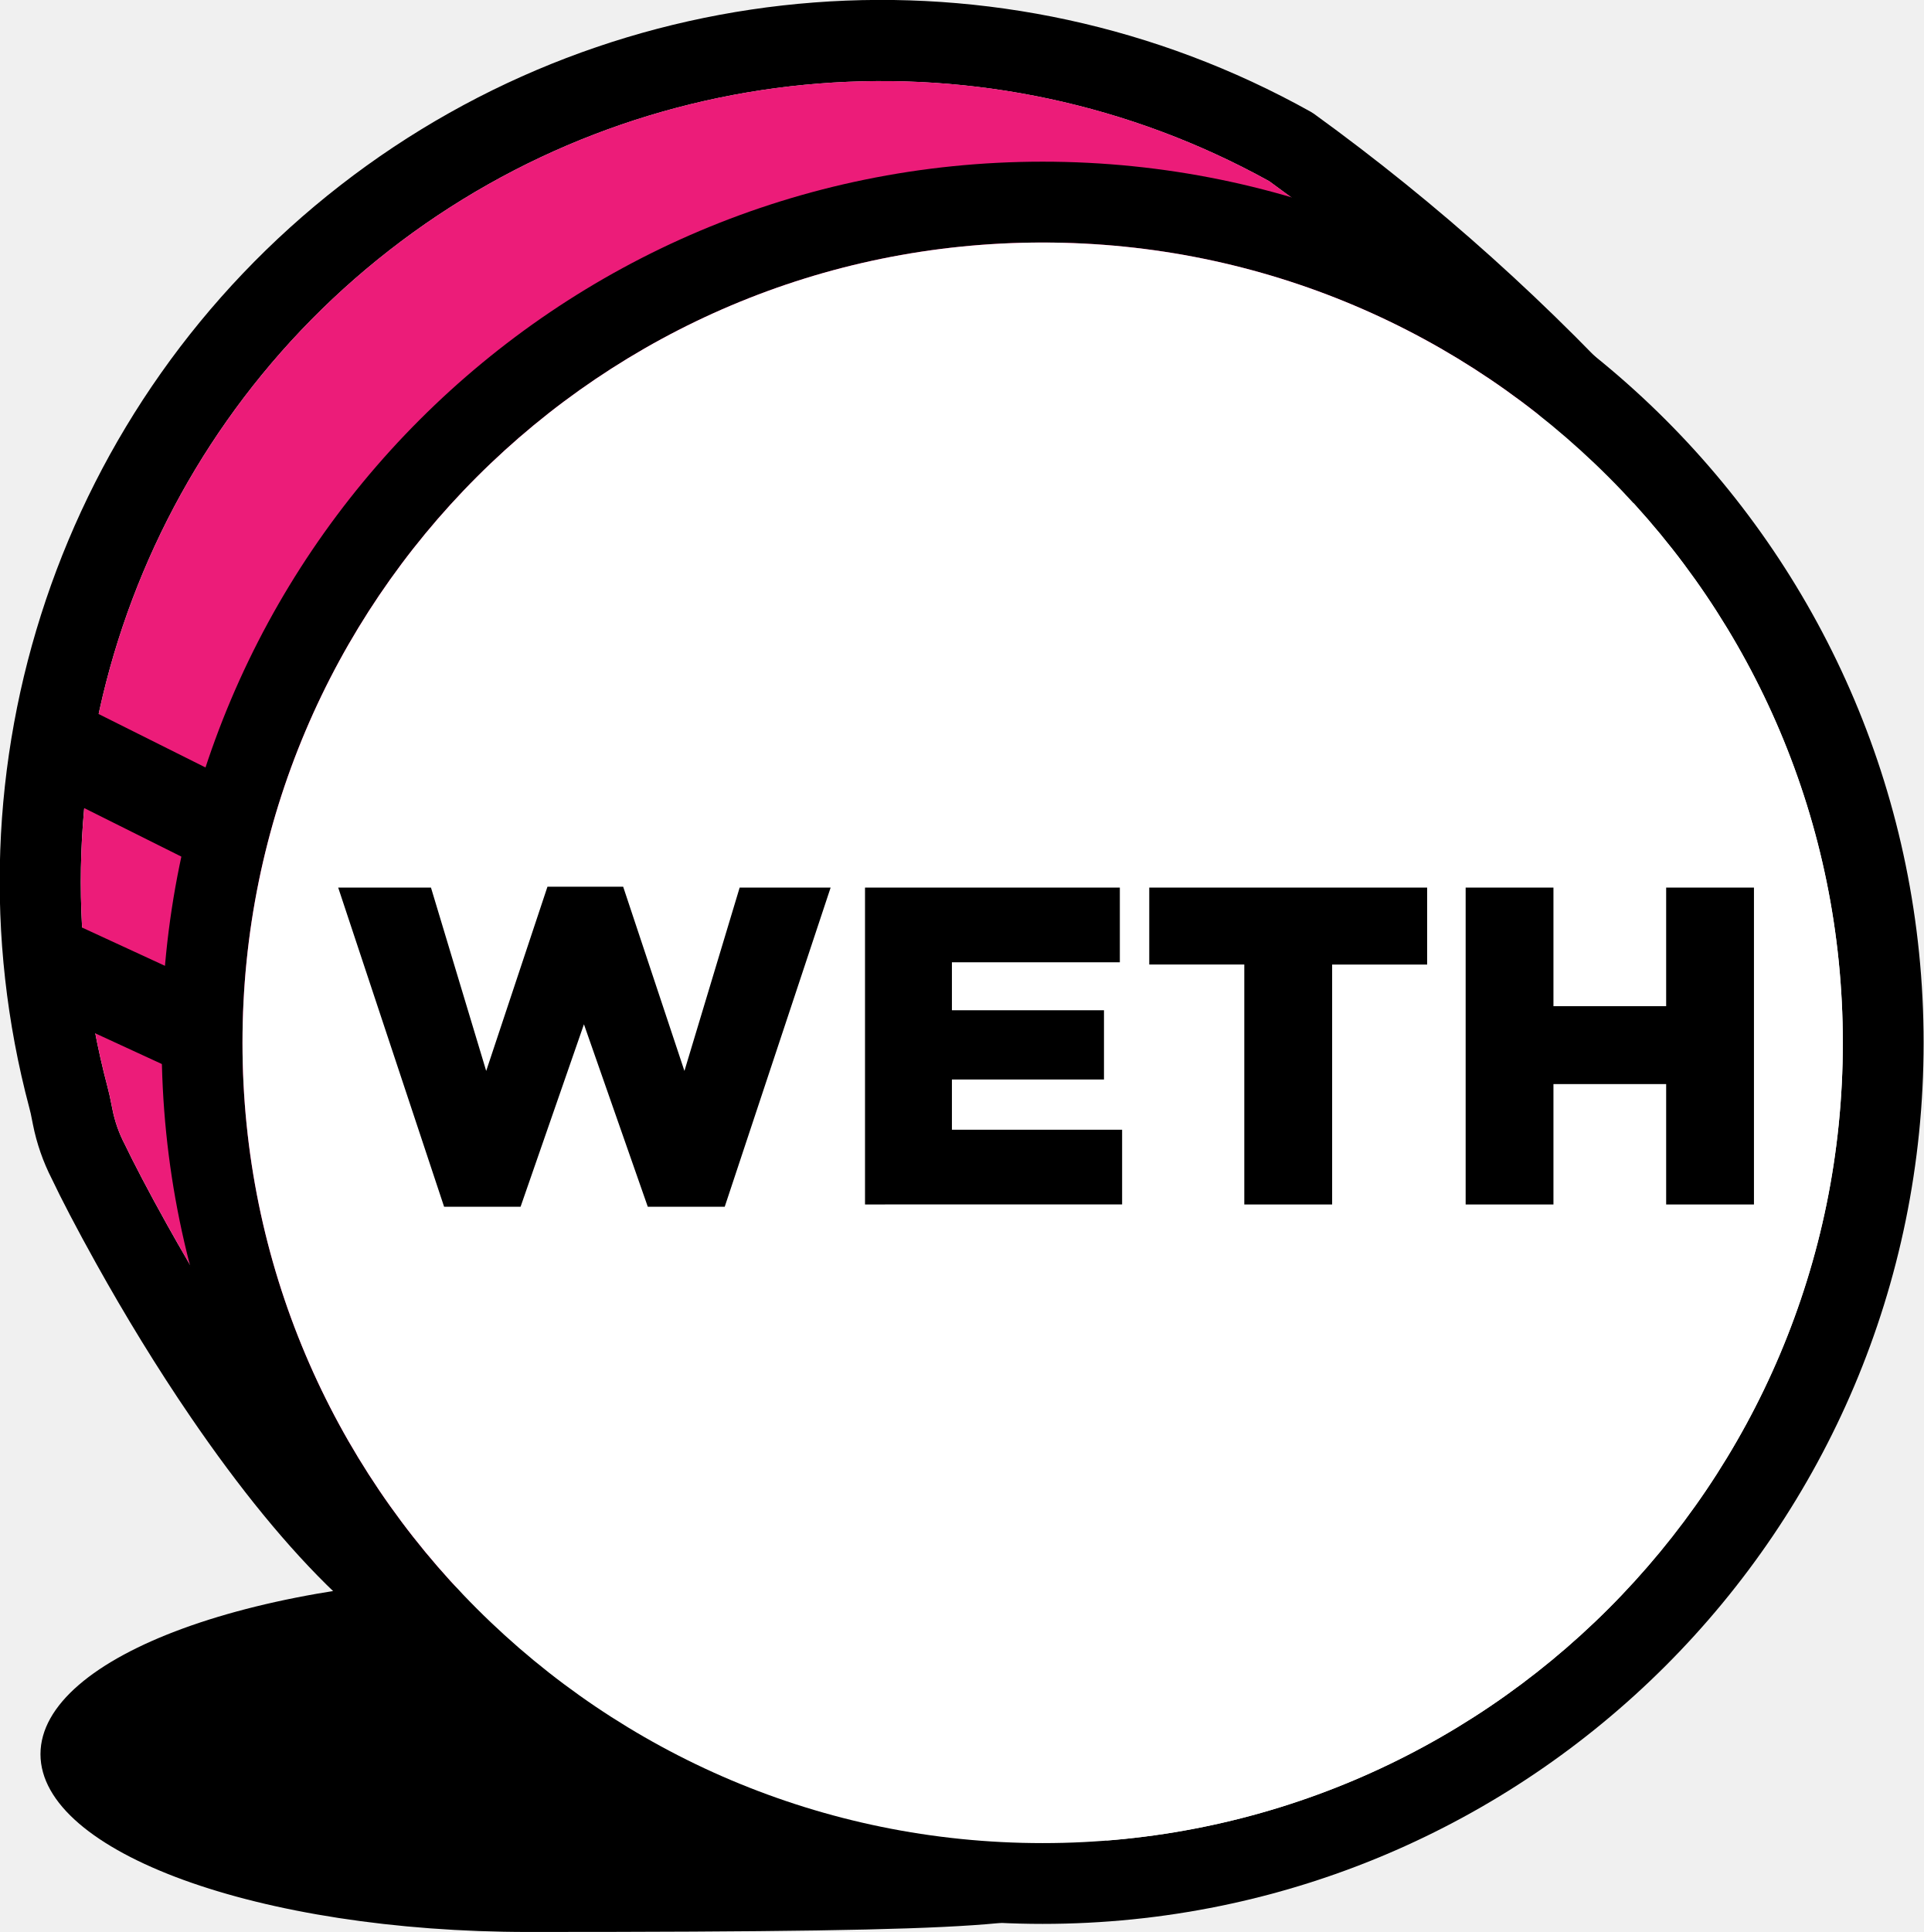
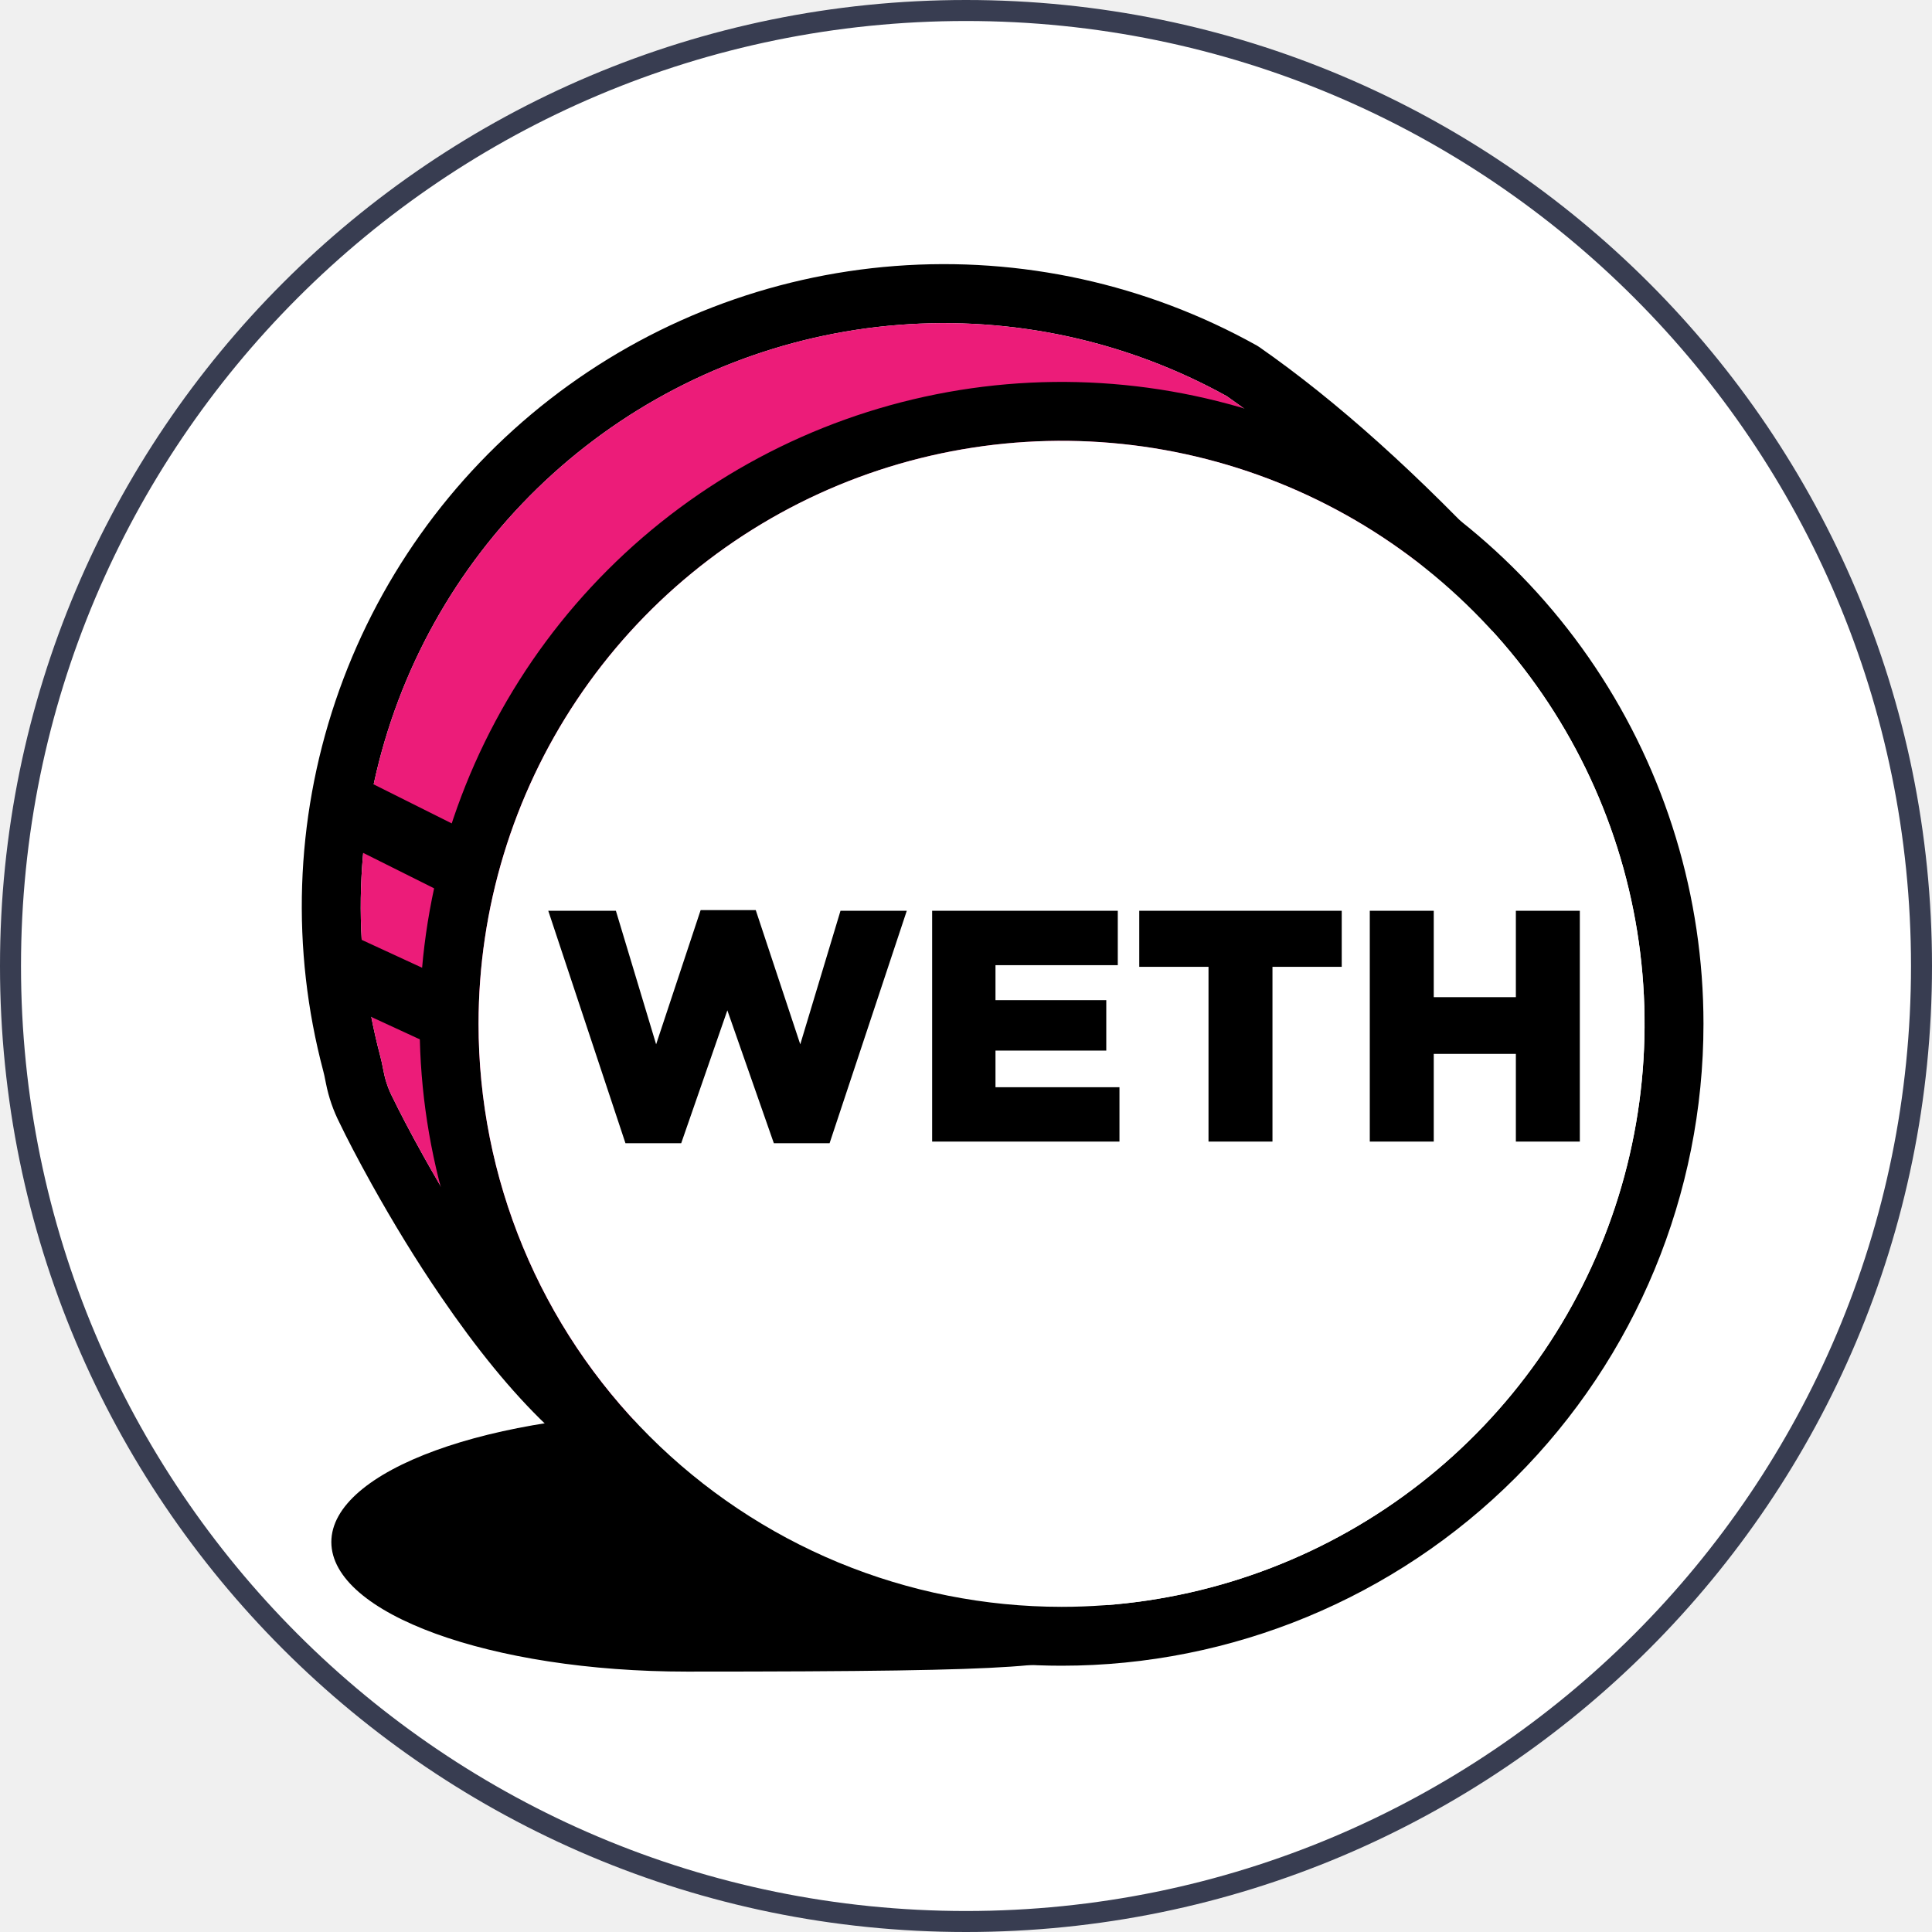
- <svg xmlns="http://www.w3.org/2000/svg" width="53.37" height="53.594" viewBox="0 0 53.37 53.594">
-   <g>
-     <path d="M15.643 61.8c13.753 0 13.753-.2 16.085-.9 3.047-.9-8.6-8.97-16.085-8.97S2.1 54.143 2.1 56.868 8.163 61.8 15.643 61.8z" transform="translate(-.977 -8.207)" />
-     <path d="M46.681 12.429l.633.682-.553.748c-17.936 24.25-28.269 35.23-32.652 33.758-2.67-.9-5.348-3.595-8.026-7.512-.941-1.377-1.825-2.827-2.629-4.27C2.918 34.874 2.465 34 2.23 33.5a5.81 5.81 0 0 1-.53-1.522l-.012-.061c-.042-.216-.056-.285-.088-.4A24.452 24.452 0 0 1 37.146 3.884l.093.058a60.192 60.192 0 0 1 9.442 8.487zM36 5.814A22.215 22.215 0 0 0 3.77 30.939c.048.183.07.286.122.551l.011.054a3.624 3.624 0 0 0 .352 1c.215.45.646 1.284 1.158 2.2.773 1.387 1.622 2.78 2.521 4.1 2.419 3.539 4.819 5.956 6.889 6.652 2.761.927 13.154-10.075 29.579-32.215A56.378 56.378 0 0 0 36 5.814z" transform="translate(-.787 -.787)" />
-     <path fill="#ec1c79" d="M36.383 6.194A22.215 22.215 0 0 0 4.151 31.319c.048.183.07.286.122.551l.011.054a3.624 3.624 0 0 0 .352 1c.215.45.646 1.284 1.158 2.2.773 1.387 1.622 2.78 2.521 4.1 2.419 3.539 4.819 5.956 6.889 6.652 2.76.924 13.153-10.076 29.578-32.22a56.378 56.378 0 0 0-8.399-7.462z" transform="translate(-1.167 -1.167)" />
-     <path d="M30.475 54.917a24.442 24.442 0 1 1 24.442-24.442 24.442 24.442 0 0 1-24.442 24.442zm0-2.242a22.2 22.2 0 1 0-22.2-22.2 22.2 22.2 0 0 0 22.2 22.2z" transform="translate(-1.548 -1.548)" />
-     <path fill="#fff" d="M30.856 53.056a22.2 22.2 0 1 0-22.2-22.2 22.2 22.2 0 0 0 22.2 22.2z" transform="translate(-1.928 -1.928)" />
-     <path fill-rule="evenodd" d="M14.7 38.436l-2.938-8.853h2.574l1.532 5.086 1.7-5.111h2.1l1.7 5.111 1.532-5.086h2.524l-2.938 8.853h-2.135l-1.771-5.061-1.758 5.061zm11.678-.063v-8.79h7.07v2.072h-4.659v1.331h4.219v1.921h-4.219V36.3h4.722v2.072zm10.523 0v-6.656h-2.637v-2.134h7.71v2.135h-2.636v6.655zm6.141 0v-8.79h2.436v3.29h3.127v-3.29h2.436v8.79h-2.436v-3.34h-3.127v3.34z" transform="translate(-2.379 -4.961)" />
-     <path d="M2.373 26.09A1.256 1.256 0 0 1 3.5 23.844l3.588 1.794a1.256 1.256 0 1 1-1.123 2.246z" transform="translate(-.916 -4.113)" />
-     <path d="M1.884 33.046a1.256 1.256 0 1 1 1.052-2.28l3.588 1.656A1.256 1.256 0 1 1 5.471 34.7z" transform="translate(-.84 -5.119)" />
-   </g>
+ <svg xmlns="http://www.w3.org/2000/svg" width="46" height="46" viewBox="0 0 46 46" fill="none">
+   <path d="M45.75 23C45.75 35.565 35.565 45.75 23 45.75C10.435 45.75 0.25 35.565 0.25 23C0.25 10.435 10.435 0.25 23 0.25C35.565 0.25 45.75 10.435 45.75 23Z" fill="white" stroke="#383D51" stroke-width="0.5" />
+   <path d="M16.358 39.8C24.957 39.8 24.957 39.672 26.416 39.24C28.32 38.674 21.036 33.631 16.358 33.631C11.681 33.631 7.889 35.012 7.889 36.715C7.889 38.419 11.68 39.8 16.358 39.8Z" fill="black" />
+   <path d="M35.885 13.569L36.28 13.995L35.934 14.462C24.719 29.626 18.258 36.492 15.517 35.571C13.848 35.01 12.173 33.323 10.499 30.873C9.91 30.013 9.358 29.106 8.855 28.204C8.52 27.603 8.237 27.055 8.09 26.746C7.936 26.445 7.825 26.124 7.76 25.792L7.752 25.753C7.726 25.618 7.716 25.576 7.697 25.502C6.927 22.601 7.028 19.537 7.987 16.693C8.946 13.848 10.721 11.349 13.091 9.507C15.461 7.665 18.321 6.561 21.314 6.333C24.307 6.105 27.3 6.763 29.922 8.225L29.98 8.261C31.829 9.549 33.797 11.318 35.885 13.569ZM29.208 9.432C26.826 8.113 24.108 7.523 21.394 7.736C18.68 7.949 16.087 8.955 13.94 10.629C11.792 12.303 10.184 14.571 9.315 17.151C8.446 19.732 8.355 22.51 9.053 25.142C9.083 25.257 9.097 25.321 9.129 25.487L9.136 25.521C9.178 25.738 9.252 25.948 9.355 26.144C9.49 26.425 9.759 26.947 10.08 27.522C10.563 28.389 11.094 29.26 11.656 30.083C13.169 32.296 14.669 33.807 15.964 34.242C17.69 34.822 24.189 27.942 34.459 14.099C32.595 12.13 30.844 10.575 29.208 9.432Z" fill="black" />
+   <path d="M29.207 9.432C26.825 8.113 24.108 7.524 21.394 7.736C18.679 7.949 16.087 8.955 13.94 10.629C11.792 12.303 10.184 14.571 9.315 17.151C8.446 19.732 8.355 22.511 9.053 25.142C9.083 25.257 9.097 25.321 9.129 25.487L9.136 25.521C9.178 25.738 9.252 25.948 9.355 26.143C9.49 26.425 9.759 26.946 10.08 27.522C10.563 28.389 11.094 29.259 11.656 30.082C13.169 32.295 14.669 33.807 15.964 34.242C17.69 34.822 24.189 27.942 34.459 14.099C32.594 12.13 30.844 10.575 29.207 9.432Z" fill="#EC1C79" />
+   <path d="M25.275 39.66C22.252 39.66 19.297 38.764 16.784 37.084C14.271 35.405 12.312 33.018 11.155 30.226C9.998 27.433 9.696 24.36 10.285 21.395C10.875 18.43 12.331 15.707 14.468 13.57C16.606 11.432 19.329 9.977 22.294 9.387C25.258 8.797 28.331 9.1 31.124 10.257C33.917 11.413 36.304 13.372 37.983 15.886C39.662 18.399 40.559 21.354 40.559 24.377C40.559 28.43 38.949 32.318 36.082 35.184C33.216 38.05 29.329 39.66 25.275 39.66ZM25.275 38.259C28.021 38.259 30.704 37.444 32.987 35.919C35.27 34.394 37.049 32.226 38.1 29.69C39.15 27.153 39.425 24.362 38.889 21.669C38.354 18.977 37.032 16.503 35.091 14.562C33.149 12.621 30.676 11.299 27.983 10.763C25.291 10.227 22.5 10.502 19.963 11.553C17.427 12.603 15.259 14.382 13.733 16.665C12.208 18.948 11.394 21.631 11.394 24.377C11.394 26.2 11.753 28.005 12.45 29.689C13.148 31.373 14.171 32.904 15.46 34.193C16.749 35.481 18.279 36.504 19.963 37.202C21.647 37.899 23.452 38.258 25.275 38.258V38.259Z" fill="black" />
+   <path d="M25.276 38.258C28.021 38.258 30.705 37.444 32.987 35.919C35.27 34.394 37.049 32.226 38.1 29.689C39.151 27.153 39.426 24.362 38.89 21.669C38.354 18.976 37.032 16.503 35.091 14.562C33.15 12.62 30.676 11.298 27.984 10.762C25.291 10.227 22.5 10.502 19.963 11.552C17.427 12.603 15.259 14.382 13.734 16.665C12.209 18.948 11.394 21.631 11.394 24.377C11.394 26.2 11.753 28.005 12.451 29.689C13.149 31.373 14.171 32.903 15.46 34.192C16.749 35.481 18.279 36.504 19.963 37.202C21.648 37.899 23.453 38.258 25.276 38.258Z" fill="white" />
+   <path fill-rule="evenodd" clip-rule="evenodd" d="M14.892 27.22L13.054 21.685H14.664L15.622 24.865L16.682 21.669H17.994L19.054 24.865L20.012 21.685H21.59L19.752 27.22H18.425L17.318 24.056L16.219 27.22H14.892ZM22.194 27.181V21.685H26.614V22.98H23.702V23.813H26.34V25.014H23.702V25.886H26.654V27.181L22.194 27.181ZM28.774 27.181V23.02H27.125V21.685H31.946V23.02H30.297V27.181L28.774 27.181ZM32.614 27.181V21.685H34.137V23.742H36.092V21.685H37.615V27.181H36.092V25.093H34.137V27.181L32.614 27.181Z" fill="black" />
+   <path d="M8.098 20.032C7.917 19.936 7.78 19.773 7.717 19.577C7.654 19.382 7.67 19.169 7.761 18.986C7.853 18.802 8.013 18.661 8.208 18.594C8.402 18.527 8.615 18.539 8.8 18.627L11.044 19.749C11.137 19.794 11.22 19.858 11.289 19.935C11.358 20.013 11.411 20.104 11.444 20.202C11.477 20.301 11.491 20.405 11.484 20.508C11.477 20.612 11.449 20.713 11.403 20.806C11.356 20.899 11.292 20.982 11.213 21.05C11.134 21.117 11.043 21.169 10.944 21.201C10.846 21.233 10.742 21.246 10.638 21.238C10.535 21.23 10.434 21.201 10.341 21.153L8.098 20.032Z" fill="black" />
+   <path d="M7.84 23.751C7.745 23.709 7.659 23.648 7.588 23.572C7.517 23.497 7.461 23.407 7.425 23.31C7.388 23.213 7.371 23.109 7.375 23.005C7.379 22.901 7.403 22.799 7.447 22.705C7.49 22.61 7.552 22.526 7.629 22.455C7.705 22.385 7.795 22.331 7.893 22.295C7.991 22.26 8.095 22.244 8.199 22.25C8.302 22.255 8.404 22.28 8.498 22.325L10.742 23.361C10.836 23.403 10.922 23.464 10.993 23.539C11.065 23.615 11.12 23.704 11.157 23.802C11.193 23.899 11.21 24.003 11.207 24.107C11.203 24.21 11.178 24.312 11.135 24.407C11.091 24.501 11.029 24.586 10.953 24.657C10.876 24.727 10.786 24.781 10.688 24.817C10.591 24.852 10.487 24.867 10.383 24.862C10.279 24.857 10.177 24.831 10.084 24.787L7.84 23.751Z" fill="black" />
</svg>
